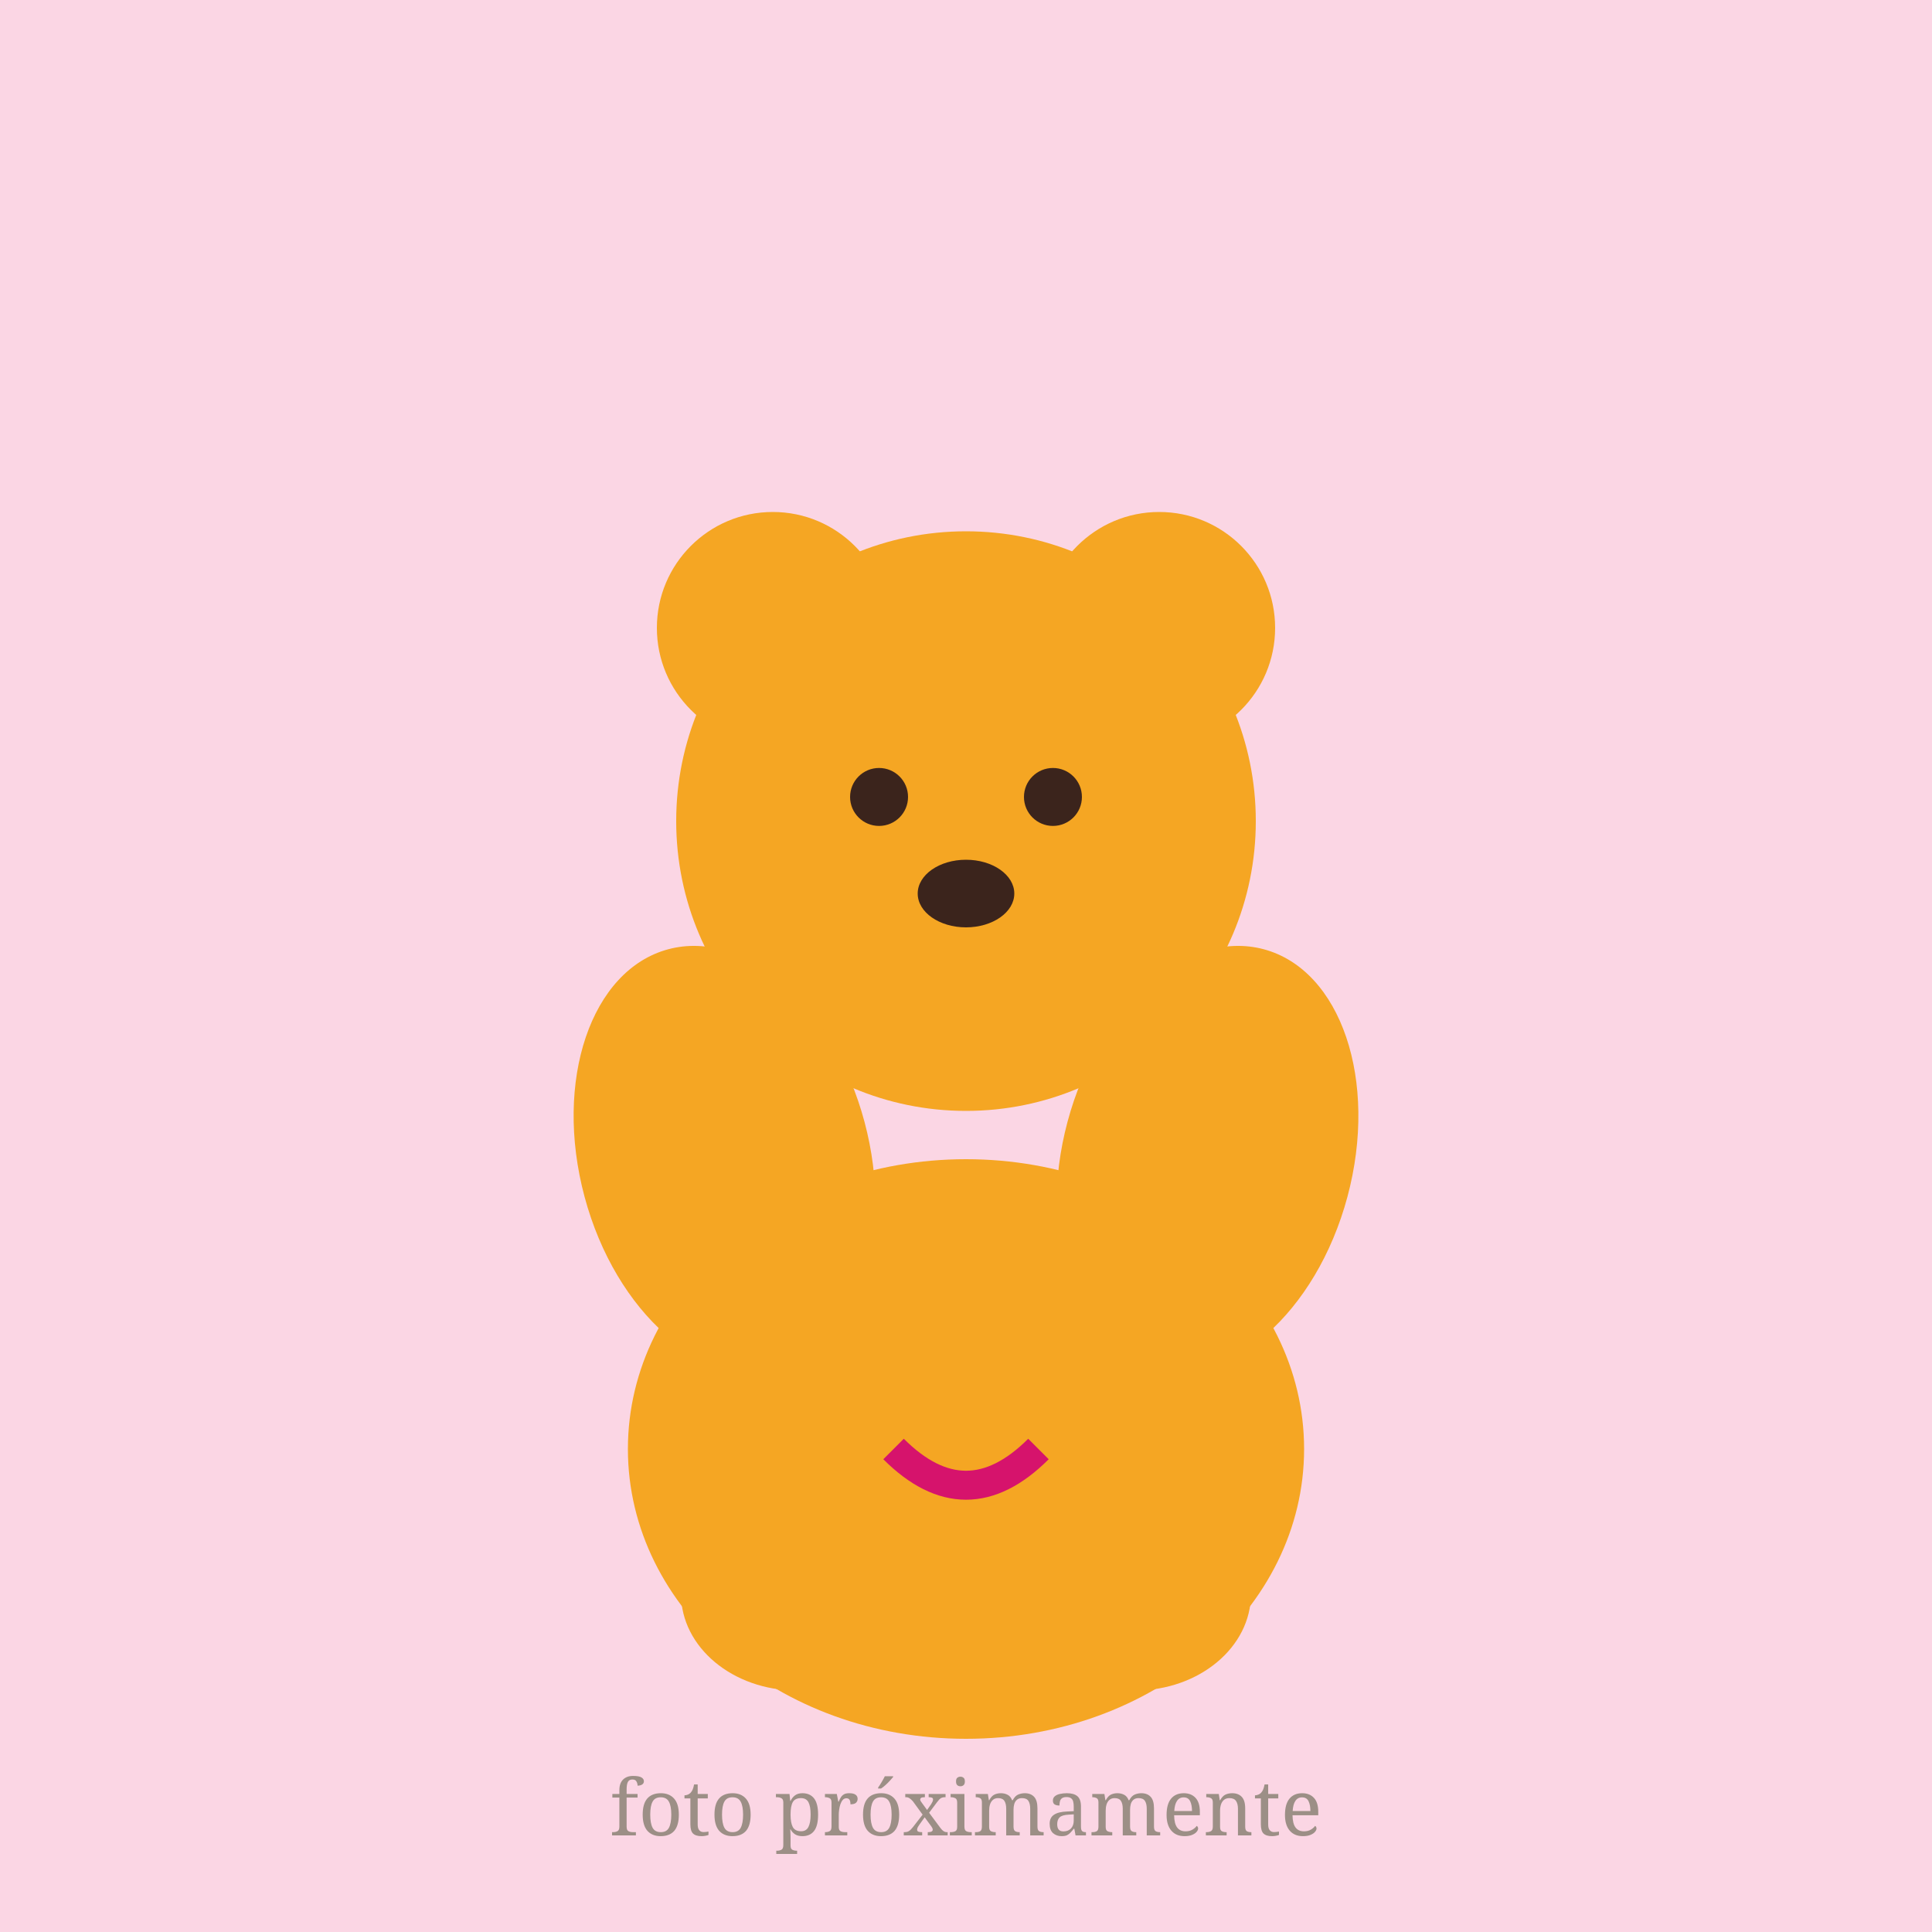
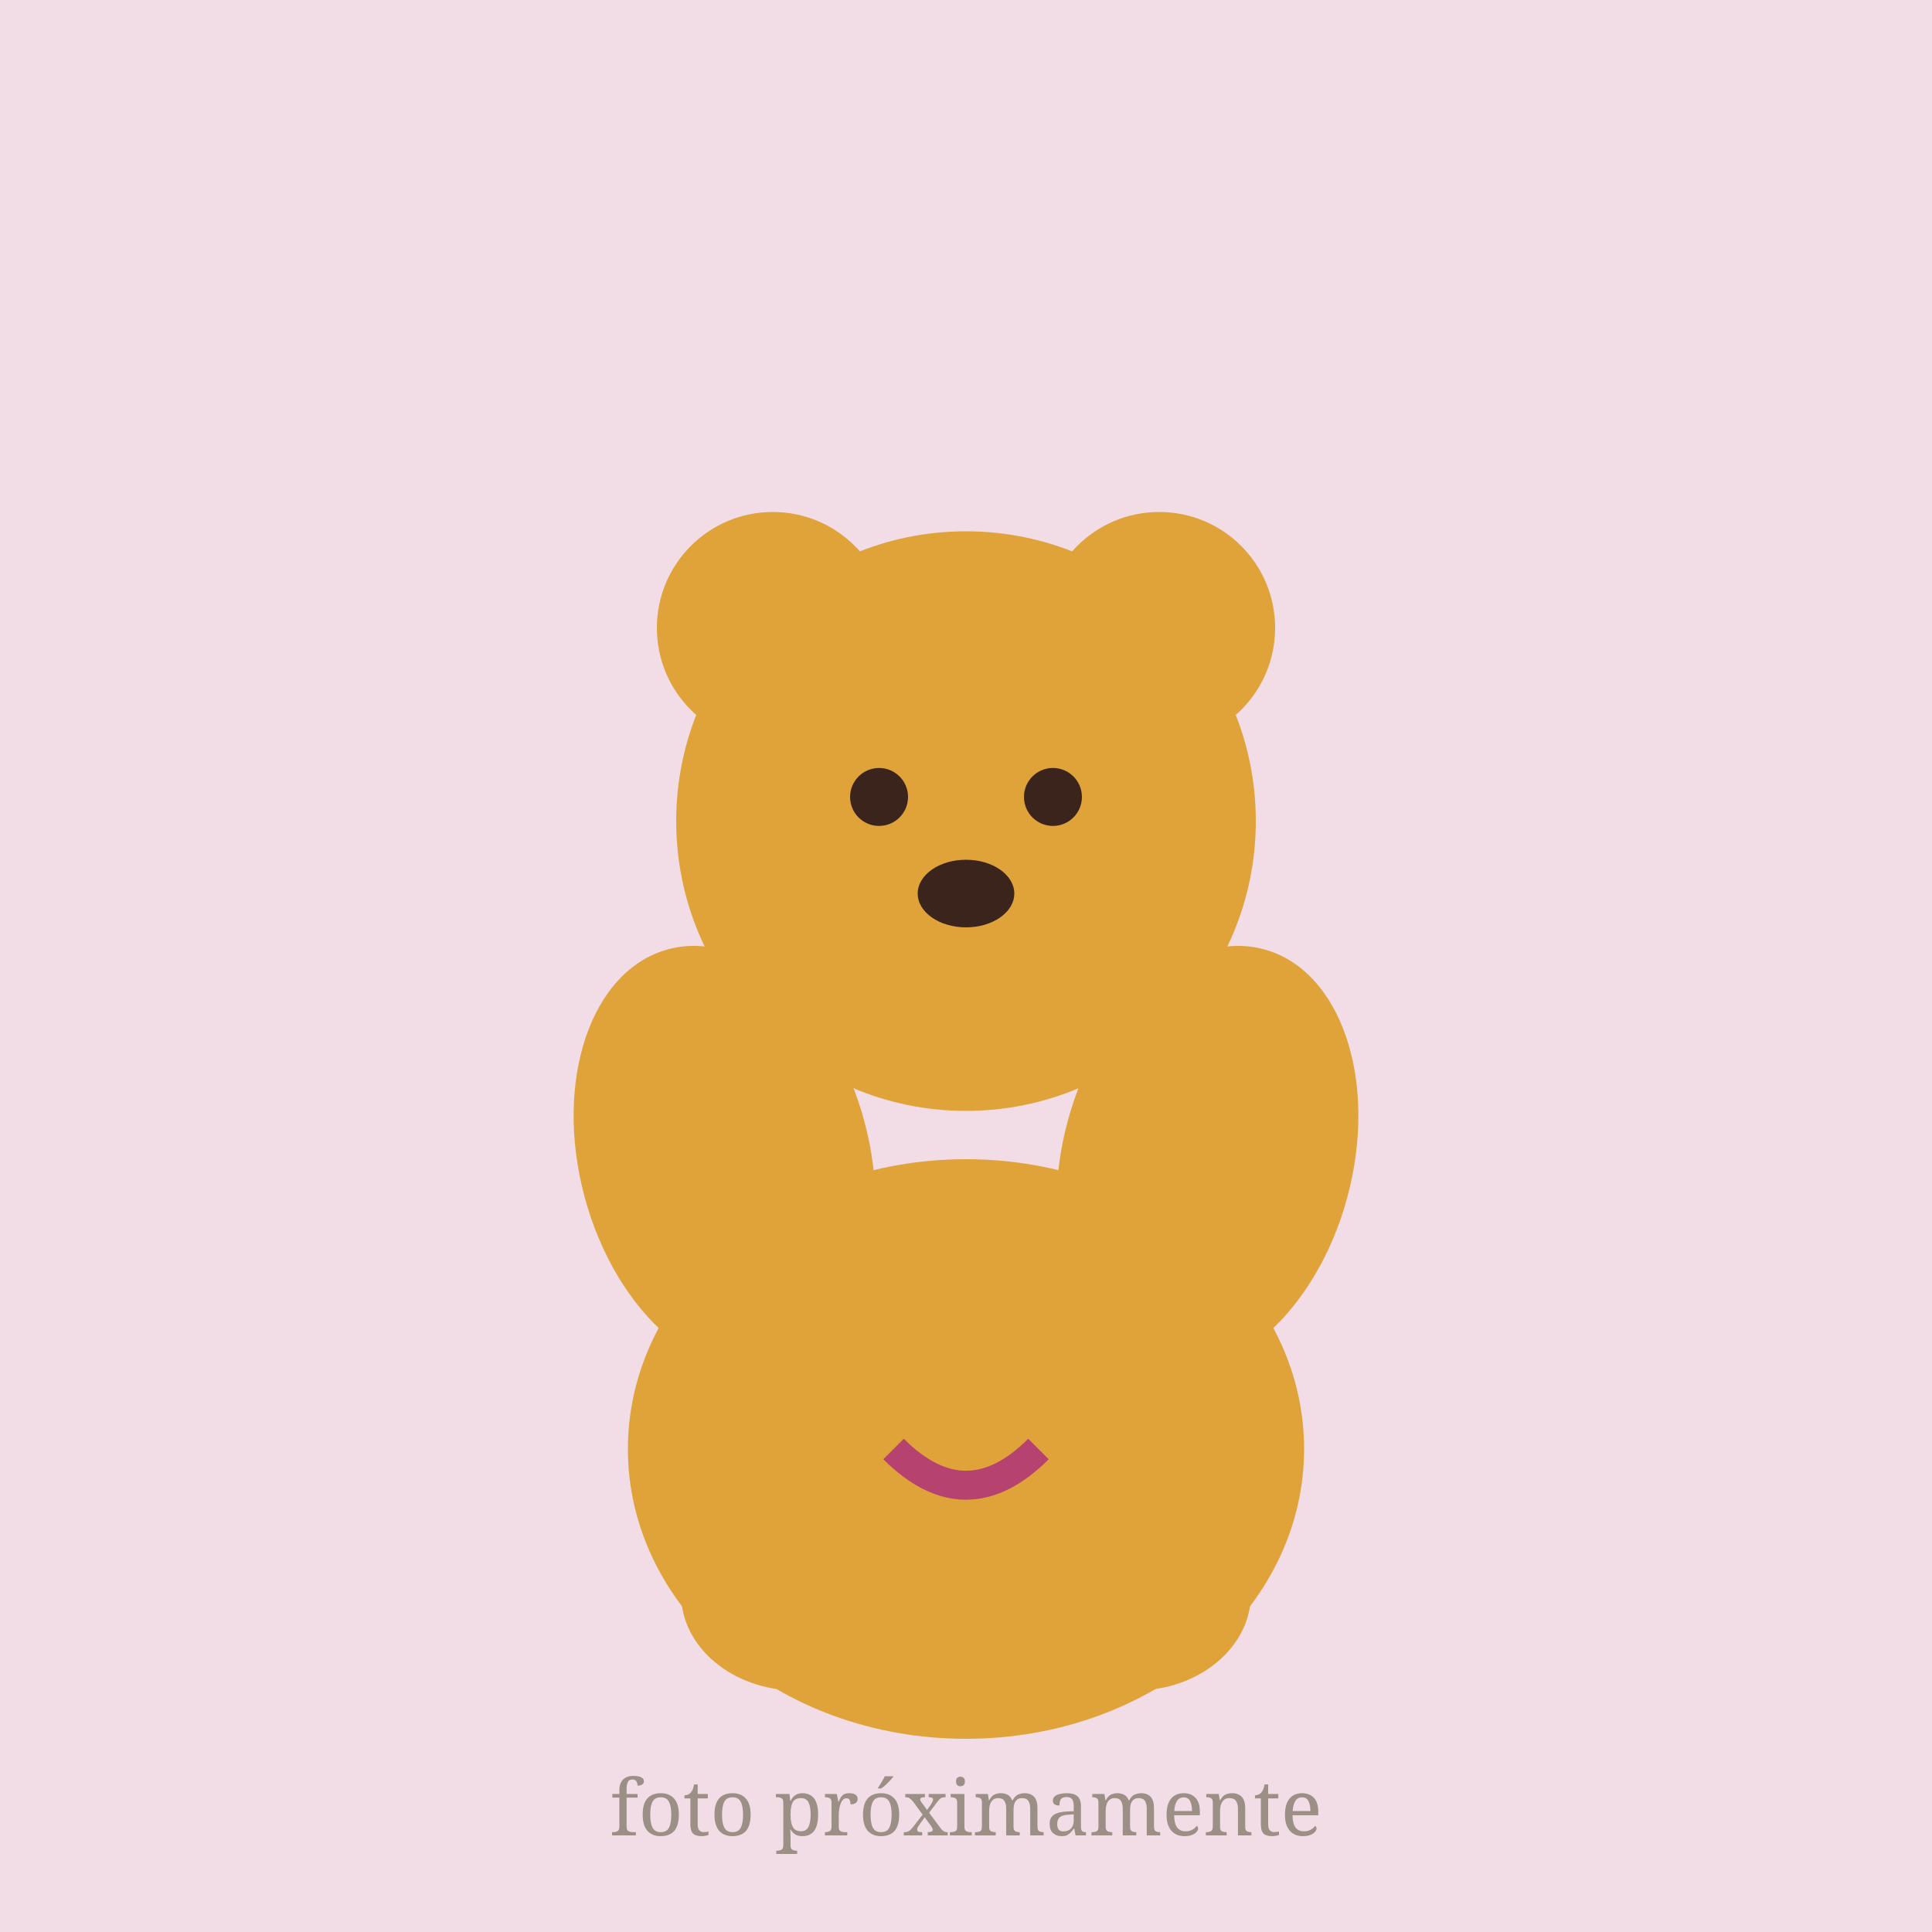
<svg xmlns="http://www.w3.org/2000/svg" viewBox="0 0 400 400">
-   <rect width="400" height="400" fill="#FBD6E4" />
-   <g fill="#F5A623">
+   <rect width="400" height="400" fill="#F2DCE6" />
+   <g fill="#E0A33A">
    <circle cx="160" cy="130" r="24" />
    <circle cx="240" cy="130" r="24" />
    <circle cx="200" cy="170" r="60" />
    <ellipse cx="150" cy="240" rx="30" ry="45" transform="rotate(-15 150 240)" />
    <ellipse cx="250" cy="240" rx="30" ry="45" transform="rotate(15 250 240)" />
    <ellipse cx="200" cy="300" rx="70" ry="60" />
    <ellipse cx="165" cy="330" rx="24" ry="20" />
    <ellipse cx="235" cy="330" rx="24" ry="20" />
  </g>
  <circle cx="182" cy="165" r="6" fill="#3B241C" />
  <circle cx="218" cy="165" r="6" fill="#3B241C" />
  <ellipse cx="200" cy="185" rx="10" ry="7" fill="#3B241C" />
-   <path d="M185,300 Q200,315 215,300" stroke="#D6136C" stroke-width="6" fill="none" />
+   <path d="M185,300 Q200,315 215,300" stroke="#B5426F" stroke-width="6" fill="none" />
  <text x="200" y="380" text-anchor="middle" font-family="Georgia, serif" font-size="16" fill="#9c8f86">foto próximamente</text>
</svg>
